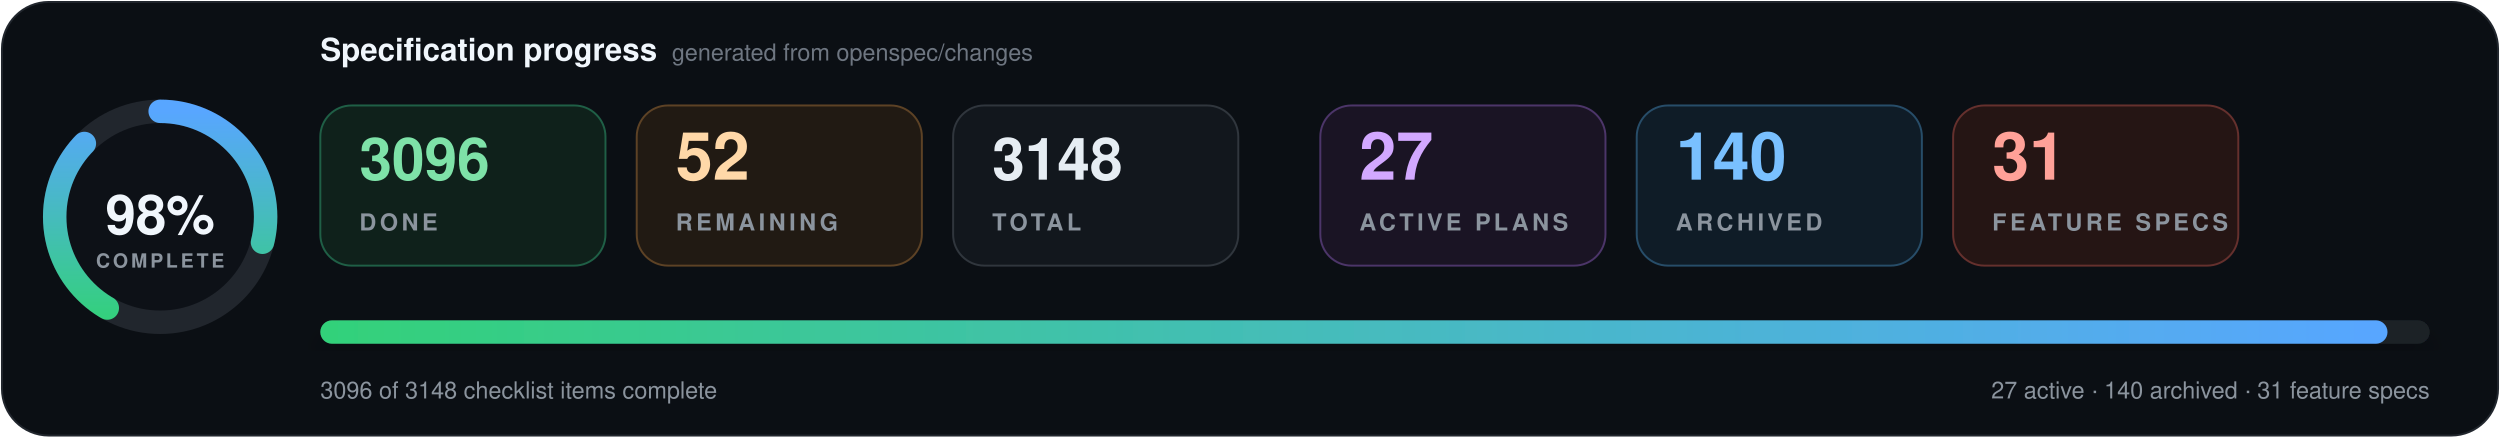
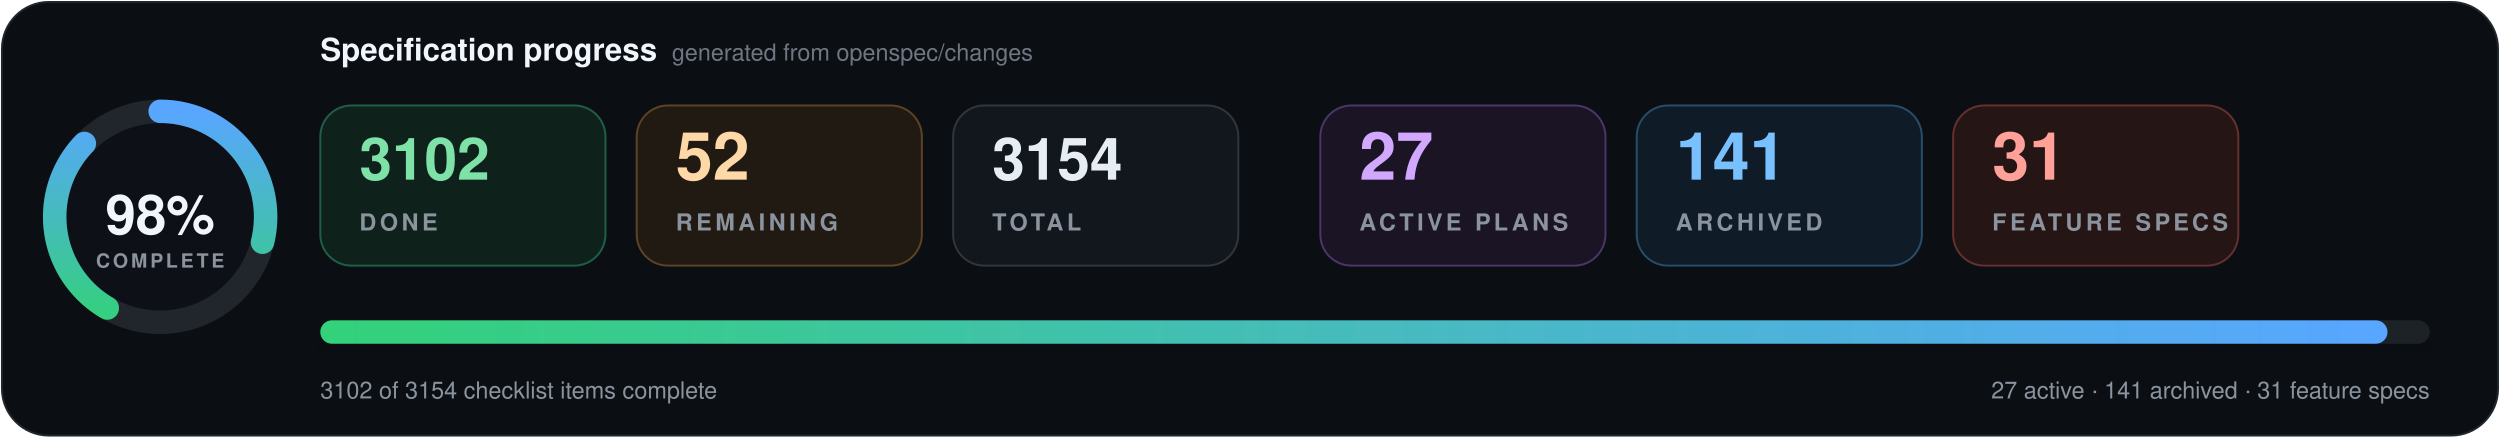
- <svg xmlns="http://www.w3.org/2000/svg" data-cache-version="1790538322" width="1280" height="224" viewBox="0 0 1280 224" role="img" aria-labelledby="title description" font-family="system-ui, -apple-system, BlinkMacSystemFont, 'Segoe UI', Helvetica, Arial, sans-serif" font-variant-numeric="tabular-nums">
+ <svg xmlns="http://www.w3.org/2000/svg" data-cache-version="1790585914" width="1280" height="224" viewBox="0 0 1280 224" role="img" aria-labelledby="title description" font-family="system-ui, -apple-system, BlinkMacSystemFont, 'Segoe UI', Helvetica, Arial, sans-serif" font-variant-numeric="tabular-nums">
  <defs>
    <linearGradient id="progress" x1="0" x2="1">
      <stop offset="0" stop-color="#33d17a" />
      <stop offset="1" stop-color="#58a6ff" />
    </linearGradient>
    <filter id="shadow" x="-10%" y="-20%" width="120%" height="150%">
      <feDropShadow dx="0" dy="7" stdDeviation="9" flood-color="#000" flood-opacity=".28" />
    </filter>
  </defs>
  <rect x="1" y="1" width="1278" height="222" rx="24" fill="#0b0f14" stroke="#21262d" />
  <g transform="translate(82 111)">
    <circle r="54" fill="#0d1117" stroke="#21262d" stroke-width="12" />
    <circle r="54" fill="none" stroke="url(#progress)" stroke-width="12" stroke-linecap="round" pathLength="100" stroke-dasharray="98 100" transform="rotate(-90)" />
    <text y="-1" text-anchor="middle" dominant-baseline="middle" fill="#f0f6fc" font-size="28" font-weight="800">98%</text>
    <text y="26" text-anchor="middle" fill="#8b949e" font-size="10" font-weight="700" letter-spacing="1.5">COMPLETE</text>
  </g>
  <text x="164" y="31" fill="#f0f6fc" font-size="16" font-weight="750">Specification progress</text>
  <text x="344" y="31" fill="#6e7681" font-size="12">generated from openspec/changes</text>
  <g transform="translate(164 54)">
    <rect width="146" height="82" rx="16" fill="#0f211b" stroke="#1f5f46" />
-     <text x="20" y="38" fill="#7ee2a8" font-size="30" font-weight="750">3096</text>
+     <text x="20" y="38" fill="#7ee2a8" font-size="30" font-weight="750">3102</text>
    <text x="20" y="64" fill="#8b949e" font-size="12" font-weight="700" letter-spacing="1.8">DONE</text>
  </g>
  <g transform="translate(326 54)">
    <rect width="146" height="82" rx="16" fill="#211a13" stroke="#5d4225" />
    <text x="20" y="38" fill="#ffd8a8" font-size="34" font-weight="750">52</text>
    <text x="20" y="64" fill="#8b949e" font-size="12" font-weight="700" letter-spacing="1.8">REMAINING</text>
  </g>
  <g transform="translate(488 54)">
    <rect width="146" height="82" rx="16" fill="#12171d" stroke="#30363d" />
-     <text x="20" y="38" fill="#e6edf3" font-size="30" font-weight="750">3148</text>
+     <text x="20" y="38" fill="#e6edf3" font-size="30" font-weight="750">3154</text>
    <text x="20" y="64" fill="#8b949e" font-size="12" font-weight="700" letter-spacing="1.8">TOTAL</text>
  </g>
  <g transform="translate(676 54)">
    <rect width="146" height="82" rx="16" fill="#1a1424" stroke="#4c3569" />
    <text x="20" y="38" fill="#d2a8ff" font-size="34" font-weight="750">27</text>
    <text x="20" y="64" fill="#8b949e" font-size="12" font-weight="700" letter-spacing="1.8">ACTIVE PLANS</text>
  </g>
  <g transform="translate(838 54)">
    <rect width="146" height="82" rx="16" fill="#0f1c27" stroke="#274d69" />
-     <text x="20" y="38" fill="#79c0ff" font-size="34" font-weight="750">140</text>
+     <text x="20" y="38" fill="#79c0ff" font-size="34" font-weight="750">141</text>
    <text x="20" y="64" fill="#8b949e" font-size="12" font-weight="700" letter-spacing="1.8">ARCHIVED</text>
  </g>
  <g transform="translate(1000 54)">
    <rect width="146" height="82" rx="16" fill="#251514" stroke="#65302d" />
    <text x="20" y="38" fill="#ffa198" font-size="34" font-weight="750">31</text>
    <text x="20" y="64" fill="#8b949e" font-size="12" font-weight="700" letter-spacing="1.8">FEATURE SPECS</text>
  </g>
  <g filter="url(#shadow)">
    <rect x="164" y="164" width="1080" height="12" rx="6" fill="#1b2128" />
    <rect x="164" y="164" width="1058.4" height="12" rx="6" fill="url(#progress)" />
  </g>
-   <text x="164" y="204" fill="#8b949e" font-size="12">3096 of 3148 checklist items complete</text>
-   <text x="1244" y="204" text-anchor="end" fill="#8b949e" font-size="12">27 active · 140 archived · 31 feature specs</text>
+   <text x="164" y="204" fill="#8b949e" font-size="12">3102 of 3154 checklist items complete</text>
+   <text x="1244" y="204" text-anchor="end" fill="#8b949e" font-size="12">27 active · 141 archived · 31 feature specs</text>
</svg>
